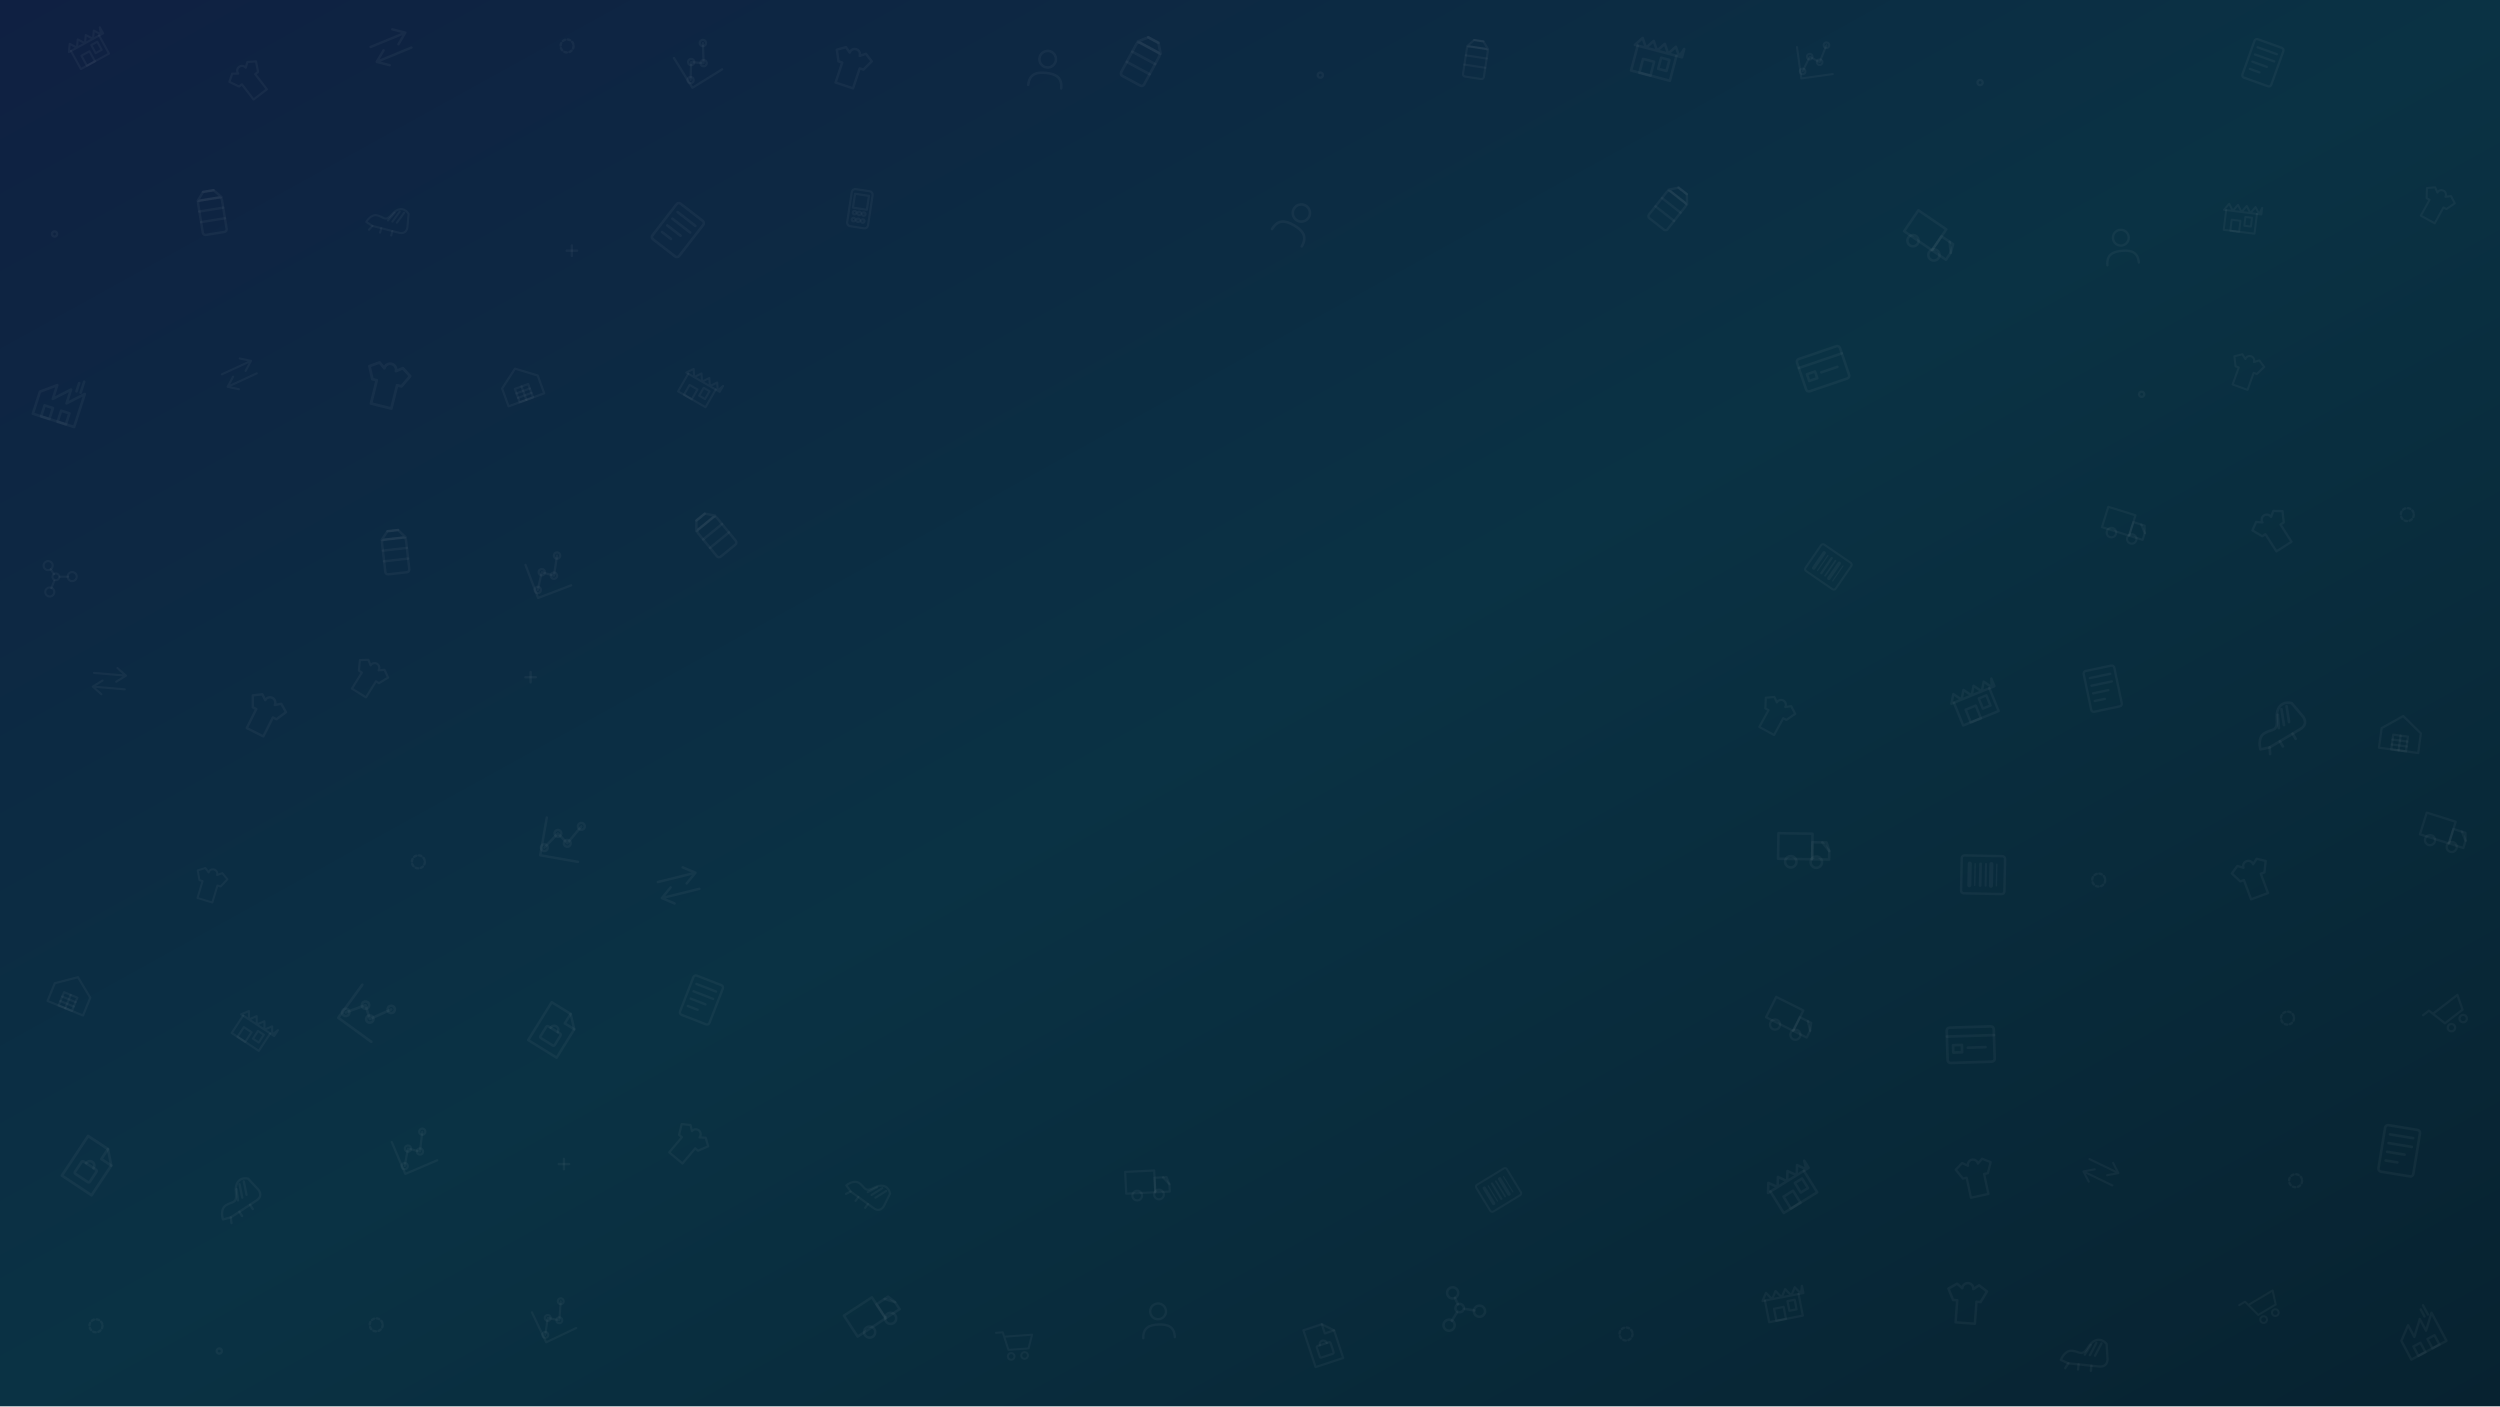
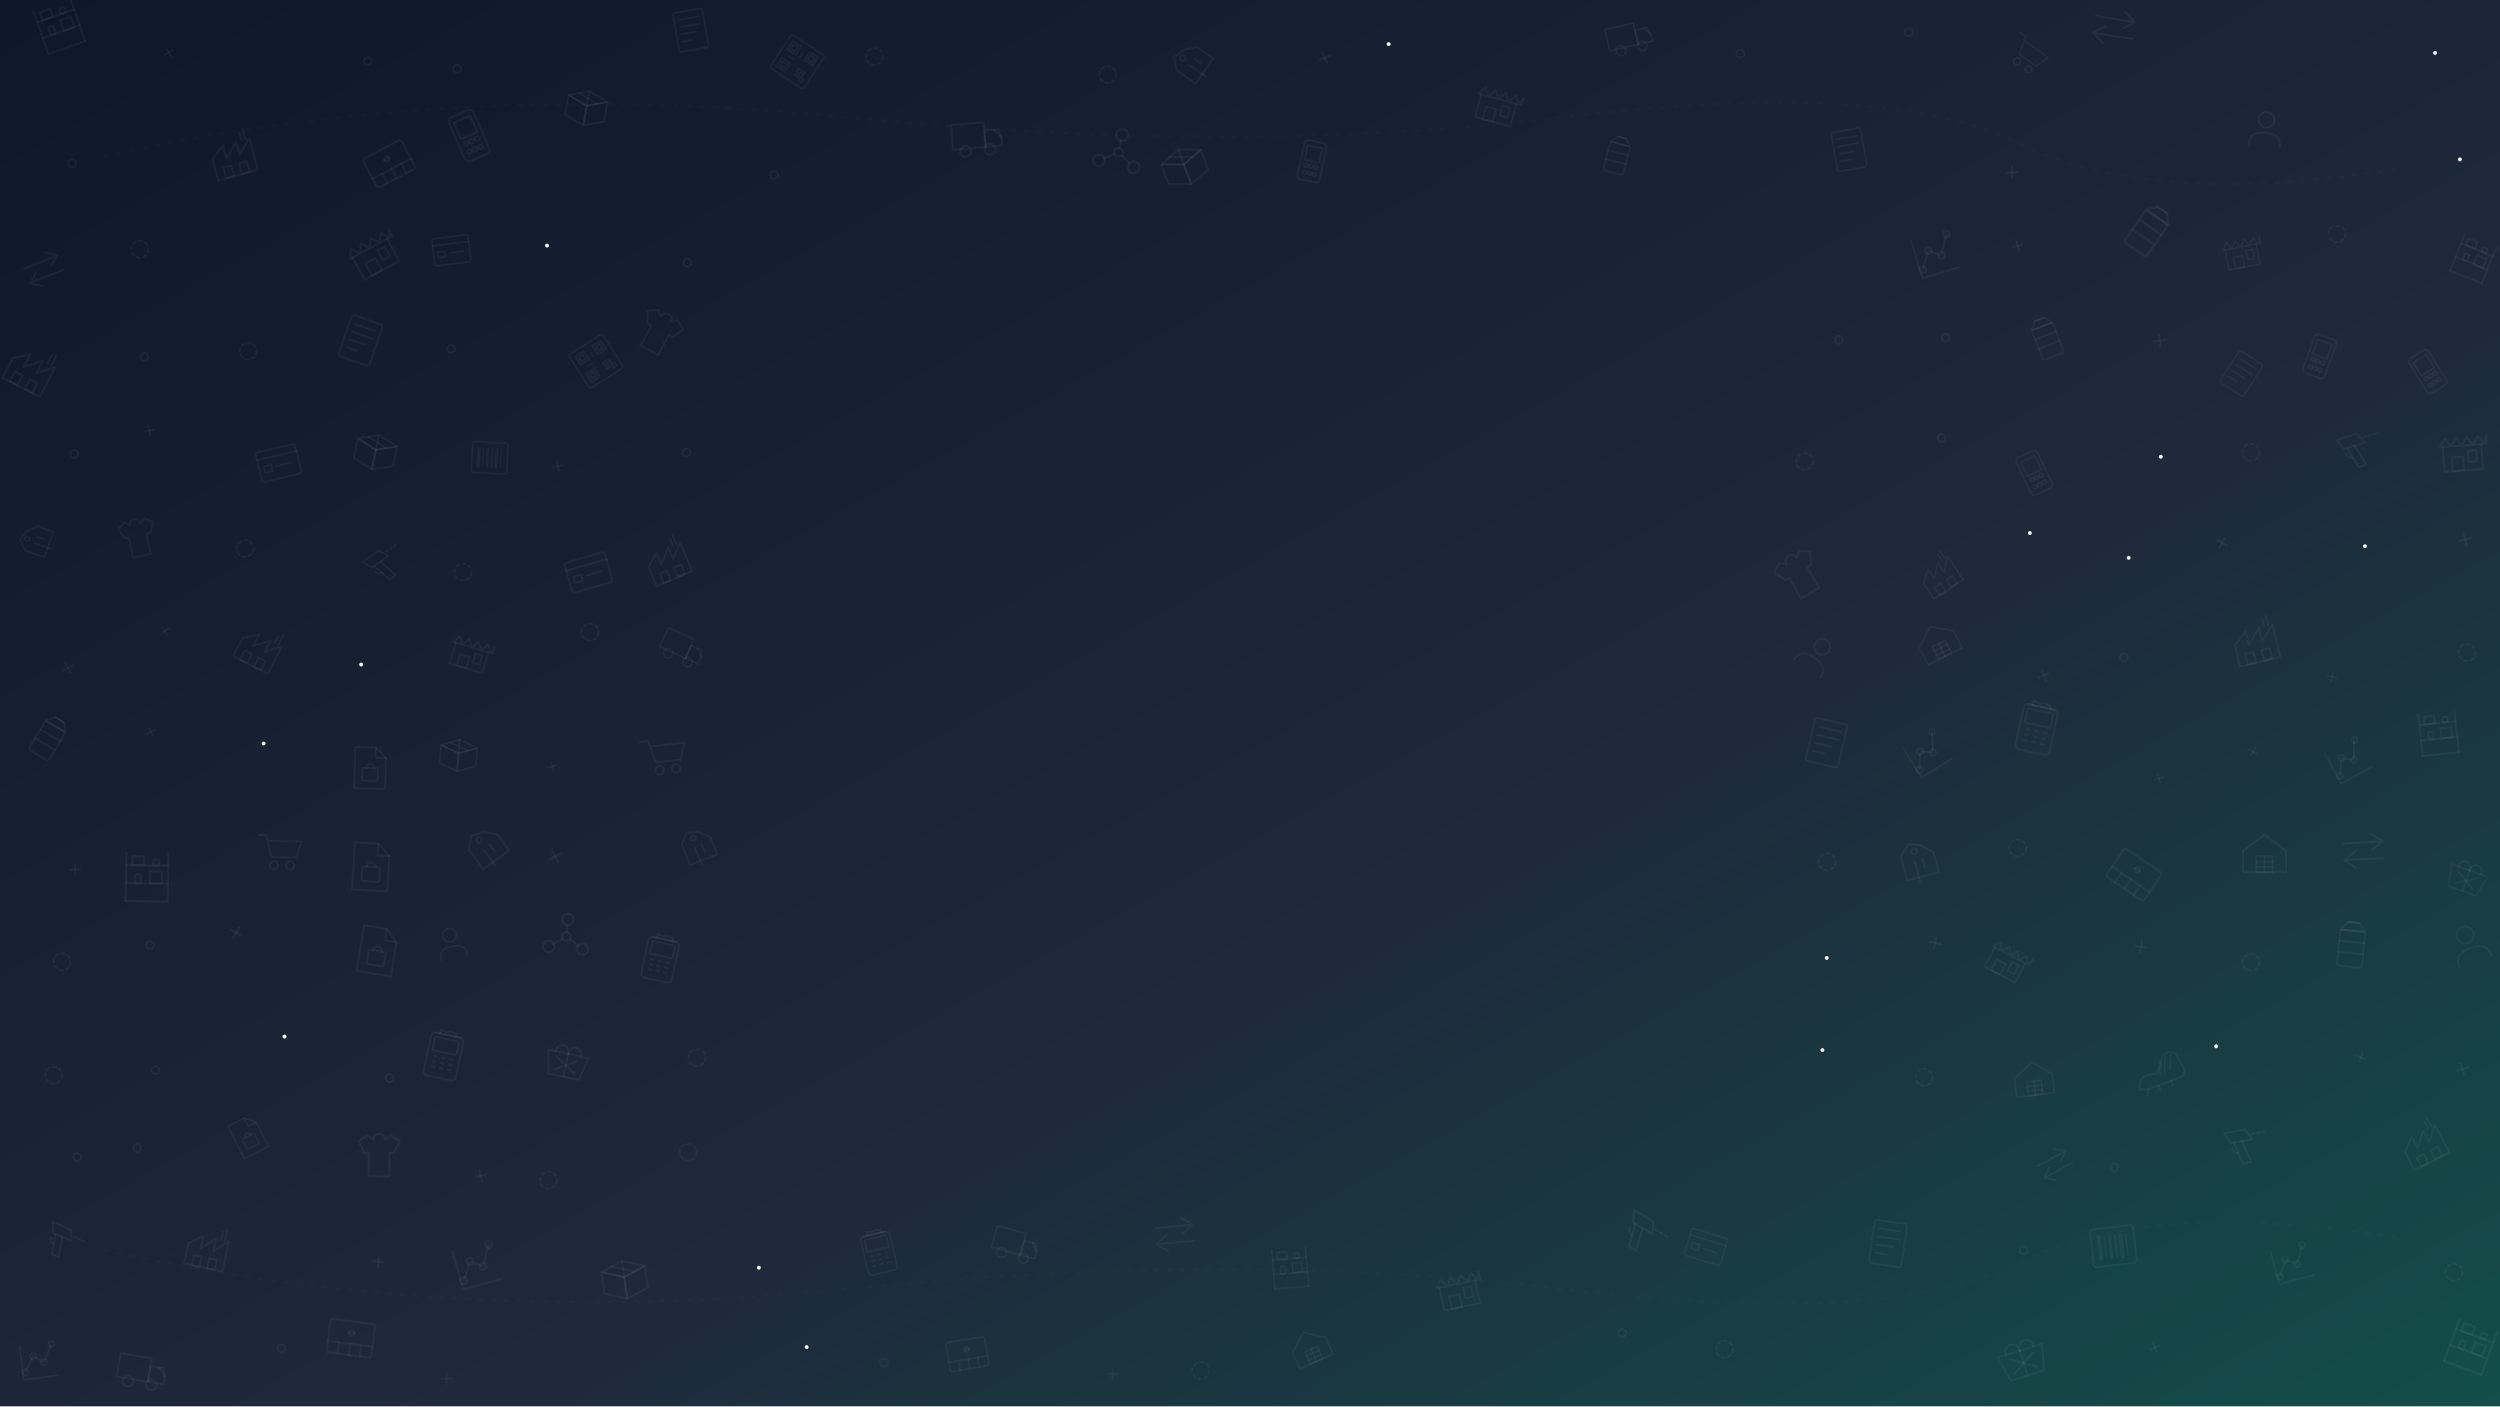
<svg xmlns="http://www.w3.org/2000/svg" viewBox="0 0 1920 1080" width="100%" height="100%" preserveAspectRatio="xMidYMid slice">
  <defs>
    <linearGradient id="bg-grad" x1="0%" y1="0%" x2="100%" y2="100%">
-       <stop offset="0%" stop-color="#0f2042" />
-       <stop offset="50%" stop-color="#0a3244" />
-       <stop offset="100%" stop-color="#072230" />
+       <stop offset="0%" stop-color="#0F172A" />
+       <stop offset="60%" stop-color="#1E293B" />
+       <stop offset="100%" stop-color="#134E4A" />
    </linearGradient>
+     <mask id="center-mask">
+       <rect width="1920" height="1080" fill="white" />
+       <rect x="610" y="190" width="700" height="700" rx="32" fill="black" />
+     </mask>
    <g id="icon-footwear">
      <path d="M 6,32 C 6,32 8,24 14,24 C 20,24 22,28 26,20 C 30,12 36,12 40,16 L 42,28 C 42,32 40,34 36,34 L 12,34 Z" />
      <path d="M 28,18 L 24,26 M 32,16 L 28,26 M 36,16 L 32,26" />
      <path d="M 12,34 L 10,38 M 20,34 L 20,38 M 30,34 L 30,38" />
    </g>
    <g id="icon-apparel">
      <path d="M 10,14 L 16,10 L 20,13 A 4,4 0 0 1 28,13 L 32,10 L 38,14 L 34,22 L 31,22 L 31,38 L 17,38 L 17,22 L 14,22 Z" />
    </g>
    <g id="icon-fmcg">
      <rect x="15" y="14" width="18" height="26" rx="2" />
      <path d="M 15,14 L 20,8 L 28,8 L 33,14 Z" />
      <line x1="20" y1="8" x2="28" y2="8" />
      <line x1="15" y1="22" x2="33" y2="22" />
      <line x1="15" y1="30" x2="33" y2="30" />
    </g>
    <g id="icon-warehouse">
      <path d="M 8,22 L 8,38 L 40,38 L 40,22 L 24,10 Z" />
      <rect x="18" y="26" width="12" height="12" />
      <line x1="18" y1="30" x2="30" y2="30" />
      <line x1="18" y1="34" x2="30" y2="34" />
      <line x1="24" y1="26" x2="24" y2="38" />
    </g>
    <g id="icon-manufacturer">
      <path d="M 8,38 L 8,22 L 18,14 L 18,24 L 28,14 L 28,24 L 38,14 L 38,38 Z" />
      <rect x="14" y="30" width="6" height="8" />
      <rect x="26" y="30" width="6" height="8" />
      <line x1="32" y1="14" x2="32" y2="8" />
      <line x1="35" y1="14" x2="35" y2="6" />
    </g>
    <g id="icon-distributor">
      <circle cx="24" cy="12" r="4" />
      <circle cx="12" cy="32" r="4" />
      <circle cx="36" cy="32" r="4" />
      <circle cx="24" cy="24" r="3" />
      <line x1="24" y1="16" x2="24" y2="21" />
      <line x1="15" y1="30" x2="21" y2="26" />
      <line x1="33" y1="30" x2="27" y2="26" />
    </g>
    <g id="icon-truck">
      <path d="M 6,14 L 30,14 L 30,32 L 6,32 Z" />
      <path d="M 30,20 L 40,20 L 42,26 L 42,32 L 30,32 Z" />
      <circle cx="15" cy="34" r="4" />
      <circle cx="33" cy="34" r="4" />
      <line x1="37" y1="20" x2="42" y2="26" />
    </g>
    <g id="icon-store">
      <path d="M 10,20 L 10,38 L 38,38 L 38,20" />
      <path d="M 8,20 L 12,14 L 16,20 L 20,14 L 24,20 L 28,14 L 32,20 L 36,14 L 40,20 L 42,14 L 42,20 Z" />
      <rect x="16" y="28" width="8" height="10" />
      <rect x="28" y="24" width="6" height="8" />
    </g>
    <g id="icon-billing">
      <rect x="12" y="8" width="24" height="32" rx="2" />
      <line x1="16" y1="14" x2="32" y2="14" />
      <line x1="16" y1="20" x2="32" y2="20" />
      <line x1="16" y1="26" x2="28" y2="26" />
      <line x1="16" y1="32" x2="24" y2="32" />
    </g>
    <g id="icon-barcode">
      <rect x="8" y="10" width="32" height="28" rx="2" />
      <line x1="14" y1="16" x2="14" y2="32" stroke-width="3" />
      <line x1="18" y1="16" x2="18" y2="32" stroke-width="1" />
      <line x1="22" y1="16" x2="22" y2="32" stroke-width="2" />
      <line x1="26" y1="16" x2="26" y2="32" stroke-width="1.5" />
      <line x1="30" y1="16" x2="30" y2="32" stroke-width="3" />
      <line x1="34" y1="16" x2="34" y2="32" stroke-width="1" />
    </g>
    <g id="icon-analytics">
      <path d="M 10,38 L 38,38 M 10,38 L 10,10" />
      <path d="M 12,32 L 20,20 L 28,26 L 36,12" />
      <circle cx="12" cy="32" r="2.5" />
      <circle cx="20" cy="20" r="2.5" />
      <circle cx="28" cy="26" r="2.5" />
      <circle cx="36" cy="12" r="2.5" />
    </g>
    <g id="icon-customer">
      <circle cx="24" cy="16" r="6" />
      <path d="M 12,36 C 12,28 17,26 24,26 C 31,26 36,28 36,36" />
    </g>
    <g id="icon-payments">
      <rect x="8" y="12" width="32" height="24" rx="2" />
      <line x1="8" y1="18" x2="40" y2="18" />
      <rect x="12" y="24" width="6" height="5" />
      <line x1="22" y1="26" x2="34" y2="26" />
    </g>
    <g id="icon-stock_transfer">
      <path d="M 10,18 L 38,18 M 38,18 L 30,12 M 38,18 L 30,24" />
      <path d="M 38,30 L 10,30 M 10,30 L 18,24 M 10,30 L 18,36" />
    </g>
    <g id="icon-purchase_orders">
      <path d="M 12,8 L 28,8 L 36,16 L 36,40 L 12,40 Z" />
      <path d="M 28,8 L 28,16 L 36,16" />
      <rect x="18" y="24" width="12" height="10" rx="1" />
      <path d="M 21,24 A 3,3 0 0 1 27,24" />
    </g>
    <g id="icon-shopping_cart">
      <path d="M 8,12 L 14,12 L 18,28 L 36,28 L 40,16 L 16,16" />
      <circle cx="20" cy="34" r="3" />
      <circle cx="32" cy="34" r="3" />
    </g>
    <g id="icon-mobile_pos">
      <rect x="15" y="8" width="18" height="32" rx="3" />
      <rect x="18" y="12" width="12" height="12" />
      <circle cx="20" cy="28" r="1.5" />
      <circle cx="24" cy="28" r="1.5" />
      <circle cx="28" cy="28" r="1.5" />
      <circle cx="20" cy="34" r="1.5" />
      <circle cx="24" cy="34" r="1.5" />
      <circle cx="28" cy="34" r="1.5" />
    </g>
+     <g id="icon-qr_code">
+       <rect x="8" y="8" width="32" height="32" rx="2" />
+       <rect x="12" y="12" width="8" height="8" />
+       <rect x="14" y="14" width="4" height="4" />
+       <rect x="28" y="12" width="8" height="8" />
+       <rect x="30" y="14" width="4" height="4" />
+       <rect x="12" y="28" width="8" height="8" />
+       <rect x="14" y="30" width="4" height="4" />
+       <rect x="28" y="28" width="3" height="3" />
+       <rect x="33" y="33" width="3" height="3" />
+       <rect x="28" y="33" width="3" height="1" />
+       <rect x="33" y="28" width="1" height="3" />
+       <line x1="24" y1="16" x2="24" y2="20" />
+       <line x1="16" y1="24" x2="20" y2="24" />
+     </g>
+     <g id="icon-pos_terminal">
+       <rect x="12" y="8" width="24" height="32" rx="3" />
+       <rect x="15" y="11" width="18" height="10" rx="1" />
+       <line x1="17" y1="25" x2="19" y2="25" />
+       <line x1="23" y1="25" x2="25" y2="25" />
+       <line x1="29" y1="25" x2="31" y2="25" />
+       <line x1="17" y1="29" x2="19" y2="29" />
+       <line x1="23" y1="29" x2="25" y2="29" />
+       <line x1="29" y1="29" x2="31" y2="29" />
+       <line x1="17" y1="33" x2="19" y2="33" />
+       <line x1="23" y1="33" x2="25" y2="33" />
+       <line x1="29" y1="33" x2="31" y2="33" />
+       <line x1="15" y1="8" x2="33" y2="8" />
+       <path d="M 18,8 L 18,5 L 22,6 L 26,5 L 30,6 L 30,8" />
+     </g>
+     <g id="icon-shopping_basket">
+       <path d="M 8,18 L 40,18 L 36,36 L 12,36 Z" />
+       <path d="M 14,18 C 14,10 24,10 24,18" />
+       <path d="M 34,18 C 34,10 24,10 24,18" />
+       <line x1="16" y1="22" x2="32" y2="32" />
+       <line x1="32" y1="22" x2="16" y2="32" />
+       <line x1="24" y1="18" x2="24" y2="36" />
+     </g>
+     <g id="icon-cash_drawer">
+       <rect x="8" y="12" width="32" height="24" rx="2" />
+       <line x1="8" y1="28" x2="40" y2="28" />
+       <circle cx="24" cy="20" r="2" />
+       <line x1="22" y1="20" x2="26" y2="20" />
+       <line x1="16" y1="28" x2="16" y2="36" />
+       <line x1="24" y1="28" x2="24" y2="36" />
+       <line x1="32" y1="28" x2="32" y2="36" />
+     </g>
+     <g id="icon-shelf_rack">
+       <line x1="10" y1="8" x2="10" y2="40" />
+       <line x1="38" y1="8" x2="38" y2="40" />
+       <line x1="10" y1="16" x2="38" y2="16" />
+       <line x1="10" y1="28" x2="38" y2="28" />
+       <line x1="10" y1="40" x2="38" y2="40" />
+       <rect x="14" y="10" width="8" height="6" />
+       <rect x="26" y="20" width="8" height="8" />
+       <rect x="16" y="22" width="4" height="6" rx="1" />
+       <rect x="28" y="12" width="4" height="4" rx="1" />
+     </g>
+     <g id="icon-price_tag">
+       <path d="M 28,10 L 38,20 L 22,36 L 10,24 L 10,14 L 18,10 Z" />
+       <circle cx="16" cy="16" r="2" />
+       <line x1="20" y1="22" x2="30" y2="32" />
+       <line x1="24" y1="18" x2="28" y2="22" />
+     </g>
+     <g id="icon-inventory_box">
+       <path d="M 24,20 L 8,14 L 8,30 L 24,36 Z" />
+       <path d="M 24,20 L 40,14 L 40,30 L 24,36 Z" />
+       <path d="M 24,20 L 8,14 L 24,8 L 40,14 Z" />
+       <path d="M 24,8 L 24,20" />
+       <path d="M 16,11 L 32,17" />
+     </g>
+     <g id="icon-scanner_gun">
+       <path d="M 12,12 L 28,12 L 32,20 L 16,20 Z" />
+       <path d="M 18,20 L 22,36 L 28,36 L 24,20" />
+       <path d="M 16,24 C 16,26 18,28 20,28" />
+       <line x1="32" y1="16" x2="42" y2="16" stroke-dasharray="2 2" />
+     </g>
  </defs>
  <rect width="1920" height="1080" fill="url(#bg-grad)" />
-   <g stroke="white" stroke-width="1.8" stroke-opacity="0.04" fill="none" stroke-linejoin="round" stroke-linecap="round">
-     <use href="#icon-store" transform="translate(67.0, 36.3) rotate(-28.8) scale(0.88) translate(-24, -24)" />
-     <use href="#icon-apparel" transform="translate(192.0, 62.3) rotate(-37.6) scale(0.92) translate(-24, -24)" />
-     <use href="#icon-stock_transfer" transform="translate(300.3, 36.3) rotate(-22.4) scale(1.03) translate(-24, -24)" />
-     <circle cx="435.5" cy="35.3" r="5" stroke-dasharray="2 2" />
-     <use href="#icon-analytics" transform="translate(536.1, 48.9) rotate(-31.8) scale(0.96) translate(-24, -24)" />
-     <use href="#icon-apparel" transform="translate(652.9, 52.2) rotate(18.4) scale(1.01) translate(-24, -24)" />
-     <use href="#icon-customer" transform="translate(803.7, 53.9) rotate(6.2) scale(1.06) translate(-24, -24)" />
-     <use href="#icon-fmcg" transform="translate(877.3, 46.4) rotate(28.4) scale(1.11) translate(-24, -24)" />
-     <circle cx="1014.0" cy="57.7" r="2" />
-     <use href="#icon-fmcg" transform="translate(1133.5, 45.5) rotate(8.7) scale(0.90) translate(-24, -24)" />
-     <use href="#icon-store" transform="translate(1271.5, 43.2) rotate(14.8) scale(1.10) translate(-24, -24)" />
-     <use href="#icon-analytics" transform="translate(1393.8, 46.5) rotate(-7.9) scale(0.87) translate(-24, -24)" />
-     <circle cx="1520.7" cy="63.4" r="2" />
-     <use href="#icon-billing" transform="translate(1737.9, 48.2) rotate(19.8) scale(0.98) translate(-24, -24)" />
-     <circle cx="41.9" cy="179.7" r="2" />
-     <use href="#icon-fmcg" transform="translate(162.6, 163.0) rotate(-9.2) scale(1.03) translate(-24, -24)" />
-     <use href="#icon-footwear" transform="translate(298.4, 167.6) rotate(14.4) scale(0.88) translate(-24, -24)" />
-     <line x1="435.2" y1="192.5" x2="443.2" y2="192.5" />
-     <line x1="439.2" y1="188.5" x2="439.2" y2="196.5" />
-     <use href="#icon-billing" transform="translate(520.6, 176.7) rotate(37.8) scale(1.08) translate(-24, -24)" />
-     <use href="#icon-mobile_pos" transform="translate(660.4, 160.3) rotate(8.7) scale(0.90) translate(-24, -24)" />
-     <use href="#icon-customer" transform="translate(995.0, 171.2) rotate(30.3) scale(1.10) translate(-24, -24)" />
-     <use href="#icon-fmcg" transform="translate(1282.3, 159.3) rotate(38.2) scale(1.01) translate(-24, -24)" />
-     <use href="#icon-truck" transform="translate(1483.3, 181.4) rotate(34.3) scale(1.08) translate(-24, -24)" />
-     <use href="#icon-customer" transform="translate(1629.5, 190.6) rotate(-5.0) scale(1.01) translate(-24, -24)" />
-     <use href="#icon-store" transform="translate(1721.1, 166.2) rotate(7.1) scale(0.85) translate(-24, -24)" />
-     <use href="#icon-apparel" transform="translate(1870.4, 157.9) rotate(28.8) scale(0.87) translate(-24, -24)" />
-     <use href="#icon-manufacturer" transform="translate(46.9, 308.4) rotate(17.9) scale(1.11) translate(-24, -24)" />
-     <use href="#icon-stock_transfer" transform="translate(183.8, 287.1) rotate(-24.8) scale(0.88) translate(-24, -24)" />
-     <use href="#icon-apparel" transform="translate(296.6, 296.2) rotate(13.9) scale(1.15) translate(-24, -24)" />
-     <use href="#icon-warehouse" transform="translate(399.9, 295.1) rotate(-20.1) scale(0.91) translate(-24, -24)" />
-     <use href="#icon-store" transform="translate(537.4, 296.1) rotate(30.0) scale(0.87) translate(-24, -24)" />
-     <use href="#icon-payments" transform="translate(1400.1, 283.2) rotate(-18.8) scale(1.09) translate(-24, -24)" />
-     <circle cx="1644.8" cy="302.8" r="2" />
-     <use href="#icon-apparel" transform="translate(1724.5, 285.9) rotate(19.8) scale(0.87) translate(-24, -24)" />
-     <use href="#icon-distributor" transform="translate(42.9, 443.0) rotate(-34.5) scale(0.87) translate(-24, -24)" />
-     <use href="#icon-fmcg" transform="translate(303.5, 423.9) rotate(-6.5) scale(1.03) translate(-24, -24)" />
-     <use href="#icon-analytics" transform="translate(421.1, 441.7) rotate(-20.9) scale(0.97) translate(-24, -24)" />
-     <use href="#icon-fmcg" transform="translate(548.6, 410.0) rotate(-39.3) scale(1.04) translate(-24, -24)" />
-     <use href="#icon-barcode" transform="translate(1404.2, 435.4) rotate(34.5) scale(0.88) translate(-24, -24)" />
-     <use href="#icon-truck" transform="translate(1632.1, 402.8) rotate(17.4) scale(0.91) translate(-24, -24)" />
-     <use href="#icon-apparel" transform="translate(1746.7, 408.2) rotate(-32.6) scale(0.98) translate(-24, -24)" />
-     <circle cx="1848.8" cy="395.2" r="5" stroke-dasharray="2 2" />
-     <use href="#icon-stock_transfer" transform="translate(84.0, 523.1) rotate(4.9) scale(0.88) translate(-24, -24)" />
-     <use href="#icon-apparel" transform="translate(202.3, 549.6) rotate(26.8) scale(1.02) translate(-24, -24)" />
-     <use href="#icon-apparel" transform="translate(282.4, 521.4) rotate(31.9) scale(0.91) translate(-24, -24)" />
-     <line x1="403.5" y1="520.1" x2="411.5" y2="520.1" />
-     <line x1="407.5" y1="516.1" x2="407.5" y2="524.1" />
-     <use href="#icon-apparel" transform="translate(1363.0, 550.1) rotate(28.7) scale(0.92) translate(-24, -24)" />
-     <use href="#icon-store" transform="translate(1515.8, 538.0) rotate(-22.2) scale(1.05) translate(-24, -24)" />
-     <use href="#icon-billing" transform="translate(1614.9, 528.9) rotate(-11.9) scale(1.00) translate(-24, -24)" />
-     <use href="#icon-footwear" transform="translate(1749.0, 557.2) rotate(-30.8) scale(1.14) translate(-24, -24)" />
-     <use href="#icon-warehouse" transform="translate(1843.9, 563.1) rotate(7.7) scale(0.95) translate(-24, -24)" />
-     <use href="#icon-apparel" transform="translate(160.8, 680.0) rotate(16.7) scale(0.85) translate(-24, -24)" />
-     <circle cx="321.3" cy="661.9" r="5" stroke-dasharray="2 2" />
-     <use href="#icon-analytics" transform="translate(431.9, 644.9) rotate(9.9) scale(1.05) translate(-24, -24)" />
-     <use href="#icon-stock_transfer" transform="translate(521.2, 680.0) rotate(-13.9) scale(1.06) translate(-24, -24)" />
-     <use href="#icon-truck" transform="translate(1385.3, 651.1) rotate(0.9) scale(1.09) translate(-24, -24)" />
-     <use href="#icon-barcode" transform="translate(1523.0, 671.8) rotate(1.2) scale(1.04) translate(-24, -24)" />
-     <circle cx="1611.8" cy="675.9" r="5" stroke-dasharray="2 2" />
-     <use href="#icon-apparel" transform="translate(1730.5, 675.3) rotate(-20.4) scale(0.99) translate(-24, -24)" />
-     <use href="#icon-truck" transform="translate(1877.5, 638.6) rotate(17.5) scale(0.97) translate(-24, -24)" />
-     <use href="#icon-warehouse" transform="translate(55.0, 762.4) rotate(22.3) scale(0.92) translate(-24, -24)" />
-     <use href="#icon-store" transform="translate(195.2, 789.8) rotate(33.4) scale(0.89) translate(-24, -24)" />
-     <use href="#icon-analytics" transform="translate(281.7, 778.2) rotate(36.0) scale(1.12) translate(-24, -24)" />
-     <use href="#icon-purchase_orders" transform="translate(425.6, 791.0) rotate(31.8) scale(1.07) translate(-24, -24)" />
-     <use href="#icon-billing" transform="translate(538.7, 768.0) rotate(21.3) scale(1.01) translate(-24, -24)" />
-     <use href="#icon-truck" transform="translate(1375.4, 782.1) rotate(26.6) scale(0.97) translate(-24, -24)" />
-     <use href="#icon-payments" transform="translate(1513.5, 802.3) rotate(-1.8) scale(1.13) translate(-24, -24)" />
-     <circle cx="1756.8" cy="781.9" r="5" stroke-dasharray="2 2" />
-     <use href="#icon-shopping_cart" transform="translate(1879.9, 779.4) rotate(-37.7) scale(0.95) translate(-24, -24)" />
-     <use href="#icon-purchase_orders" transform="translate(69.0, 895.2) rotate(33.6) scale(1.14) translate(-24, -24)" />
-     <use href="#icon-footwear" transform="translate(181.7, 920.3) rotate(-33.3) scale(0.98) translate(-24, -24)" />
-     <use href="#icon-analytics" transform="translate(318.3, 884.1) rotate(-23.1) scale(0.95) translate(-24, -24)" />
-     <line x1="429.1" y1="894.0" x2="437.1" y2="894.0" />
-     <line x1="433.1" y1="890.0" x2="433.1" y2="898.0" />
-     <use href="#icon-apparel" transform="translate(527.6, 879.1) rotate(40.0) scale(0.95) translate(-24, -24)" />
-     <use href="#icon-footwear" transform="translate(667.5, 914.1) rotate(36.0) scale(0.91) translate(-24, -24)" />
-     <use href="#icon-truck" transform="translate(881.3, 908.5) rotate(-2.8) scale(0.93) translate(-24, -24)" />
-     <use href="#icon-barcode" transform="translate(1150.9, 913.9) rotate(-31.4) scale(0.86) translate(-24, -24)" />
-     <use href="#icon-store" transform="translate(1374.8, 910.8) rotate(-31.8) scale(1.08) translate(-24, -24)" />
-     <use href="#icon-apparel" transform="translate(1517.5, 905.0) rotate(-12.2) scale(0.98) translate(-24, -24)" />
-     <use href="#icon-stock_transfer" transform="translate(1613.5, 900.3) rotate(25.8) scale(0.88) translate(-24, -24)" />
-     <circle cx="1763.0" cy="906.8" r="5" stroke-dasharray="2 2" />
-     <use href="#icon-billing" transform="translate(1842.6, 883.8) rotate(9.3) scale(1.13) translate(-24, -24)" />
-     <circle cx="73.7" cy="1018.2" r="5" stroke-dasharray="2 2" />
-     <circle cx="168.4" cy="1037.6" r="2" />
-     <circle cx="288.9" cy="1017.5" r="5" stroke-dasharray="2 2" />
-     <use href="#icon-analytics" transform="translate(425.5, 1013.9) rotate(-25.5) scale(0.91) translate(-24, -24)" />
-     <use href="#icon-truck" transform="translate(670.1, 1008.8) rotate(-33.2) scale(1.07) translate(-24, -24)" />
-     <use href="#icon-shopping_cart" transform="translate(779.4, 1032.9) rotate(-4.1) scale(0.86) translate(-24, -24)" />
-     <use href="#icon-customer" transform="translate(889.7, 1015.2) rotate(-2.1) scale(1.01) translate(-24, -24)" />
-     <use href="#icon-purchase_orders" transform="translate(1016.3, 1032.3) rotate(-18.3) scale(0.93) translate(-24, -24)" />
-     <use href="#icon-distributor" transform="translate(1121.0, 1004.6) rotate(-24.7) scale(1.07) translate(-24, -24)" />
-     <circle cx="1248.8" cy="1024.5" r="5" stroke-dasharray="2 2" />
-     <use href="#icon-store" transform="translate(1369.1, 1000.0) rotate(-11.1) scale(0.94) translate(-24, -24)" />
-     <use href="#icon-apparel" transform="translate(1510.4, 1001.3) rotate(4.3) scale(1.06) translate(-24, -24)" />
-     <use href="#icon-footwear" transform="translate(1601.3, 1038.4) rotate(5.9) scale(0.99) translate(-24, -24)" />
-     <use href="#icon-shopping_cart" transform="translate(1737.0, 1004.2) rotate(-30.9) scale(0.87) translate(-24, -24)" />
-     <use href="#icon-manufacturer" transform="translate(1859.6, 1023.9) rotate(-28.1) scale(1.02) translate(-24, -24)" />
+   <path d="M 80,120 Q 350,60 650,90 T 1200,90 T 1550,110 T 1840,130" fill="none" stroke="white" stroke-width="1.8" stroke-dasharray="4 6" stroke-opacity="0.015" />
+   <path d="M 80,960 Q 350,1020 650,990 T 1200,990 T 1550,970 T 1840,950" fill="none" stroke="white" stroke-width="1.8" stroke-dasharray="4 6" stroke-opacity="0.015" />
+   <g stroke="white" stroke-width="1.5" stroke-opacity="0.04" fill="none" stroke-linejoin="round" stroke-linecap="round" mask="url(#center-mask)">
+     <use href="#icon-shelf_rack" transform="translate(45.6, 20.3) rotate(-19.4) scale(1.07) translate(-24, -24)" />
+     <g transform="translate(129.6, 40.3) rotate(-32.8) scale(0.88)">
+       <line x1="-4" y1="0" x2="4" y2="0" />
+       <line x1="0" y1="-4" x2="0" y2="4" />
+     </g>
+     <circle cx="282.4" cy="46.9" r="3" />
+     <circle cx="351.1" cy="52.8" r="3" />
+     <use href="#icon-billing" transform="translate(530.5, 23.2) rotate(-9.9) scale(0.95) translate(-24, -24)" />
+     <use href="#icon-qr_code" transform="translate(612.3, 47.4) rotate(33.1) scale(0.96) translate(-24, -24)" />
+     <circle cx="671.7" cy="43.5" r="6.5" stroke-dasharray="2.5 2.5" />
+     <circle cx="850.9" cy="57.3" r="6.5" stroke-dasharray="2.5 2.5" />
+     <use href="#icon-price_tag" transform="translate(918.1, 51.5) rotate(-10.1) scale(1.05) translate(-24, -24)" />
+     <g transform="translate(1017.5, 44.3) rotate(-23.0) scale(1.07)">
+       <line x1="-4" y1="0" x2="4" y2="0" />
+       <line x1="0" y1="-4" x2="0" y2="4" />
+     </g>
+     <circle cx="1066.5" cy="33.9" r="1.5" fill="white" stroke="none" />
+     <use href="#icon-truck" transform="translate(1251.0, 28.1) rotate(-12.9) scale(0.93) translate(-24, -24)" />
+     <circle cx="1336.5" cy="41.2" r="3" />
+     <circle cx="1465.7" cy="24.7" r="3" />
+     <use href="#icon-shopping_cart" transform="translate(1557.1, 41.8) rotate(34.8) scale(0.89) translate(-24, -24)" />
+     <use href="#icon-stock_transfer" transform="translate(1623.6, 21.1) rotate(8.9) scale(1.09) translate(-24, -24)" />
+     <circle cx="1870.1" cy="40.6" r="1.5" fill="white" stroke="none" />
+     <circle cx="55.4" cy="125.4" r="3" />
+     <use href="#icon-cash_drawer" transform="translate(298.9, 125.8) rotate(-27.6) scale(1.04) translate(-24, -24)" />
+     <use href="#icon-mobile_pos" transform="translate(360.3, 104.1) rotate(-23.7) scale(1.14) translate(-24, -24)" />
+     <circle cx="594.5" cy="134.4" r="3" />
+     <use href="#icon-distributor" transform="translate(859.1, 117.0) rotate(11.2) scale(1.13) translate(-24, -24)" />
+     <use href="#icon-inventory_box" transform="translate(910.6, 130.1) rotate(-20.2) scale(1.01) translate(-24, -24)" />
+     <use href="#icon-mobile_pos" transform="translate(1007.6, 123.9) rotate(12.0) scale(0.96) translate(-24, -24)" />
+     <use href="#icon-fmcg" transform="translate(1242.2, 119.1) rotate(14.5) scale(0.87) translate(-24, -24)" />
+     <g transform="translate(1545.3, 132.5) rotate(-1.9) scale(1.09)">
+       <line x1="-4" y1="0" x2="4" y2="0" />
+       <line x1="0" y1="-4" x2="0" y2="4" />
+     </g>
+     <circle cx="1889.2" cy="122.4" r="1.5" fill="white" stroke="none" />
+     <use href="#icon-stock_transfer" transform="translate(33.6, 206.8) rotate(-21.7) scale(0.98) translate(-24, -24)" />
+     <circle cx="107.3" cy="191.4" r="6.5" stroke-dasharray="2.5 2.5" />
+     <use href="#icon-store" transform="translate(286.1, 194.4) rotate(-28.5) scale(1.08) translate(-24, -24)" />
+     <use href="#icon-payments" transform="translate(346.7, 192.3) rotate(-6.9) scale(0.87) translate(-24, -24)" />
+     <circle cx="420.1" cy="188.6" r="1.5" fill="white" stroke="none" />
+     <circle cx="527.9" cy="201.7" r="3" />
+     <use href="#icon-analytics" transform="translate(1486.3, 195.4) rotate(-16.7) scale(1.05) translate(-24, -24)" />
+     <g transform="translate(1549.5, 188.8) rotate(-14.0) scale(0.94)">
+       <line x1="-4" y1="0" x2="4" y2="0" />
+       <line x1="0" y1="-4" x2="0" y2="4" />
+     </g>
+     <use href="#icon-fmcg" transform="translate(1650.1, 176.4) rotate(34.9) scale(1.15) translate(-24, -24)" />
+     <use href="#icon-store" transform="translate(1721.5, 193.1) rotate(-10.6) scale(0.87) translate(-24, -24)" />
+     <circle cx="1794.8" cy="179.7" r="6.5" stroke-dasharray="2.5 2.5" />
+     <use href="#icon-shelf_rack" transform="translate(1899.5, 198.8) rotate(22.2) scale(0.94) translate(-24, -24)" />
+     <use href="#icon-manufacturer" transform="translate(24.1, 284.6) rotate(27.3) scale(1.07) translate(-24, -24)" />
+     <circle cx="110.9" cy="274.0" r="3" />
+     <circle cx="190.6" cy="269.6" r="6.5" stroke-dasharray="2.5 2.5" />
+     <use href="#icon-billing" transform="translate(276.9, 261.4) rotate(19.0) scale(1.04) translate(-24, -24)" />
+     <circle cx="346.5" cy="267.8" r="3" />
+     <use href="#icon-qr_code" transform="translate(457.8, 277.4) rotate(-32.5) scale(0.96) translate(-24, -24)" />
+     <use href="#icon-apparel" transform="translate(505.9, 255.6) rotate(27.9) scale(1.09) translate(-24, -24)" />
+     <circle cx="1412.4" cy="261.0" r="3" />
+     <circle cx="1494.3" cy="259.3" r="3" />
+     <use href="#icon-fmcg" transform="translate(1571.8, 259.5) rotate(-21.5) scale(0.95) translate(-24, -24)" />
+     <g transform="translate(1658.7, 261.5) rotate(-7.0) scale(1.14)">
+       <line x1="-4" y1="0" x2="4" y2="0" />
+       <line x1="0" y1="-4" x2="0" y2="4" />
+     </g>
+     <use href="#icon-billing" transform="translate(1721.4, 286.9) rotate(32.9) scale(0.90) translate(-24, -24)" />
+     <use href="#icon-mobile_pos" transform="translate(1781.5, 273.7) rotate(20.0) scale(0.98) translate(-24, -24)" />
+     <use href="#icon-mobile_pos" transform="translate(1864.6, 285.4) rotate(-31.9) scale(0.98) translate(-24, -24)" />
+     <circle cx="57.0" cy="348.6" r="3" />
+     <g transform="translate(114.6, 330.6) rotate(-11.9) scale(0.94)">
+       <line x1="-4" y1="0" x2="4" y2="0" />
+       <line x1="0" y1="-4" x2="0" y2="4" />
+     </g>
+     <use href="#icon-payments" transform="translate(213.9, 355.6) rotate(-13.4) scale(0.97) translate(-24, -24)" />
+     <use href="#icon-inventory_box" transform="translate(287.9, 349.2) rotate(11.5) scale(0.96) translate(-24, -24)" />
+     <use href="#icon-barcode" transform="translate(376.1, 351.6) rotate(3.4) scale(0.85) translate(-24, -24)" />
+     <g transform="translate(428.4, 358.2) rotate(-12.4) scale(0.98)">
+       <line x1="-4" y1="0" x2="4" y2="0" />
+       <line x1="0" y1="-4" x2="0" y2="4" />
+     </g>
+     <circle cx="527.0" cy="347.6" r="3" />
+     <circle cx="1385.9" cy="354.4" r="6.5" stroke-dasharray="2.5 2.5" />
+     <circle cx="1491.1" cy="336.3" r="3" />
+     <use href="#icon-mobile_pos" transform="translate(1562.3, 363.2) rotate(-25.7) scale(0.99) translate(-24, -24)" />
+     <circle cx="1659.5" cy="350.8" r="1.5" fill="white" stroke="none" />
+     <circle cx="1728.8" cy="347.3" r="6.5" stroke-dasharray="2.5 2.5" />
+     <use href="#icon-scanner_gun" transform="translate(1809.7, 346.2) rotate(-17.7) scale(1.04) translate(-24, -24)" />
+     <use href="#icon-store" transform="translate(1891.1, 346.5) rotate(-4.2) scale(1.06) translate(-24, -24)" />
+     <use href="#icon-price_tag" transform="translate(30.9, 417.3) rotate(-25.3) scale(0.92) translate(-24, -24)" />
+     <use href="#icon-apparel" transform="translate(106.1, 413.3) rotate(-11.8) scale(0.99) translate(-24, -24)" />
+     <circle cx="188.3" cy="421.2" r="6.5" stroke-dasharray="2.5 2.5" />
+     <use href="#icon-scanner_gun" transform="translate(294.3, 434.5) rotate(-34.6) scale(0.96) translate(-24, -24)" />
+     <circle cx="355.6" cy="439.4" r="6.5" stroke-dasharray="2.5 2.5" />
+     <use href="#icon-payments" transform="translate(452.0, 439.6) rotate(-15.9) scale(1.00) translate(-24, -24)" />
+     <use href="#icon-manufacturer" transform="translate(513.4, 431.2) rotate(-23.4) scale(0.99) translate(-24, -24)" />
+     <use href="#icon-apparel" transform="translate(1382.1, 441.7) rotate(-30.2) scale(1.14) translate(-24, -24)" />
+     <use href="#icon-manufacturer" transform="translate(1490.2, 441.6) rotate(-33.6) scale(0.90) translate(-24, -24)" />
+     <circle cx="1558.9" cy="409.4" r="1.5" fill="white" stroke="none" />
+     <circle cx="1634.8" cy="428.4" r="1.5" fill="white" stroke="none" />
+     <g transform="translate(1706.6, 417.0) rotate(30.0) scale(1.02)">
+       <line x1="-4" y1="0" x2="4" y2="0" />
+       <line x1="0" y1="-4" x2="0" y2="4" />
+     </g>
+     <circle cx="1816.3" cy="419.5" r="1.5" fill="white" stroke="none" />
+     <g transform="translate(1893.2, 414.4) rotate(-13.9) scale(1.06)">
+       <line x1="-4" y1="0" x2="4" y2="0" />
+       <line x1="0" y1="-4" x2="0" y2="4" />
+     </g>
+     <g transform="translate(52.2, 512.9) rotate(-32.1) scale(1.01)">
+       <line x1="-4" y1="0" x2="4" y2="0" />
+       <line x1="0" y1="-4" x2="0" y2="4" />
+     </g>
+     <g transform="translate(126.5, 484.8) rotate(-34.1) scale(0.98)">
+       <line x1="-4" y1="0" x2="4" y2="0" />
+       <line x1="0" y1="-4" x2="0" y2="4" />
+     </g>
+     <use href="#icon-manufacturer" transform="translate(199.6, 498.9) rotate(27.4) scale(0.99) translate(-24, -24)" />
+     <circle cx="277.4" cy="510.4" r="1.5" fill="white" stroke="none" />
+     <use href="#icon-store" transform="translate(361.5, 500.8) rotate(16.2) scale(0.93) translate(-24, -24)" />
+     <circle cx="453.2" cy="485.5" r="6.5" stroke-dasharray="2.5 2.5" />
+     <use href="#icon-truck" transform="translate(524.4, 496.8) rotate(24.6) scale(0.90) translate(-24, -24)" />
+     <use href="#icon-customer" transform="translate(1394.8, 503.5) rotate(34.8) scale(1.02) translate(-24, -24)" />
+     <use href="#icon-warehouse" transform="translate(1488.1, 492.6) rotate(-26.6) scale(0.91) translate(-24, -24)" />
+     <g transform="translate(1569.7, 518.8) rotate(-21.6) scale(1.07)">
+       <line x1="-4" y1="0" x2="4" y2="0" />
+       <line x1="0" y1="-4" x2="0" y2="4" />
+     </g>
+     <circle cx="1631.1" cy="504.9" r="3" />
+     <use href="#icon-manufacturer" transform="translate(1733.3, 493.6) rotate(-13.8) scale(1.06) translate(-24, -24)" />
+     <g transform="translate(1791.0, 519.7) rotate(13.8) scale(0.89)">
+       <line x1="-4" y1="0" x2="4" y2="0" />
+       <line x1="0" y1="-4" x2="0" y2="4" />
+     </g>
+     <circle cx="1894.7" cy="501.1" r="6.5" stroke-dasharray="2.5 2.5" />
+     <use href="#icon-fmcg" transform="translate(37.6, 566.4) rotate(30.9) scale(0.99) translate(-24, -24)" />
+     <g transform="translate(116.0, 562.1) rotate(-31.2) scale(0.89)">
+       <line x1="-4" y1="0" x2="4" y2="0" />
+       <line x1="0" y1="-4" x2="0" y2="4" />
+     </g>
+     <circle cx="202.5" cy="571.0" r="1.5" fill="white" stroke="none" />
+     <use href="#icon-purchase_orders" transform="translate(284.3, 589.8) rotate(1.6) scale(0.99) translate(-24, -24)" />
+     <use href="#icon-inventory_box" transform="translate(351.9, 582.0) rotate(4.8) scale(0.87) translate(-24, -24)" />
+     <g transform="translate(424.0, 588.7) rotate(-16.5) scale(0.87)">
+       <line x1="-4" y1="0" x2="4" y2="0" />
+       <line x1="0" y1="-4" x2="0" y2="4" />
+     </g>
+     <use href="#icon-shopping_cart" transform="translate(509.6, 580.6) rotate(-6.4) scale(1.06) translate(-24, -24)" />
+     <use href="#icon-billing" transform="translate(1402.8, 570.4) rotate(13.2) scale(1.06) translate(-24, -24)" />
+     <use href="#icon-analytics" transform="translate(1480.0, 578.3) rotate(-32.2) scale(0.98) translate(-24, -24)" />
+     <use href="#icon-pos_terminal" transform="translate(1564.1, 560.3) rotate(12.2) scale(1.11) translate(-24, -24)" />
+     <g transform="translate(1658.0, 597.8) rotate(-16.1) scale(0.86)">
+       <line x1="-4" y1="0" x2="4" y2="0" />
+       <line x1="0" y1="-4" x2="0" y2="4" />
+     </g>
+     <g transform="translate(1730.3, 577.4) rotate(29.1) scale(0.90)">
+       <line x1="-4" y1="0" x2="4" y2="0" />
+       <line x1="0" y1="-4" x2="0" y2="4" />
+     </g>
+     <use href="#icon-analytics" transform="translate(1803.4, 583.8) rotate(-28.6) scale(0.95) translate(-24, -24)" />
+     <use href="#icon-shelf_rack" transform="translate(1872.8, 563.3) rotate(-6.2) scale(1.00) translate(-24, -24)" />
+     <g transform="translate(57.8, 667.8) rotate(-3.2) scale(0.94)">
+       <line x1="-4" y1="0" x2="4" y2="0" />
+       <line x1="0" y1="-4" x2="0" y2="4" />
+     </g>
+     <use href="#icon-shelf_rack" transform="translate(112.9, 673.8) rotate(1.0) scale(1.15) translate(-24, -24)" />
+     <use href="#icon-shopping_cart" transform="translate(214.8, 654.2) rotate(1.3) scale(1.04) translate(-24, -24)" />
+     <use href="#icon-purchase_orders" transform="translate(285.0, 665.7) rotate(3.4) scale(1.13) translate(-24, -24)" />
+     <use href="#icon-price_tag" transform="translate(375.2, 655.1) rotate(9.1) scale(1.09) translate(-24, -24)" />
+     <g transform="translate(426.3, 657.7) rotate(-28.5) scale(1.15)">
+       <line x1="-4" y1="0" x2="4" y2="0" />
+       <line x1="0" y1="-4" x2="0" y2="4" />
+     </g>
+     <use href="#icon-price_tag" transform="translate(536.5, 654.2) rotate(23.3) scale(1.00) translate(-24, -24)" />
+     <circle cx="1403.2" cy="661.9" r="6.5" stroke-dasharray="2.5 2.5" />
+     <use href="#icon-price_tag" transform="translate(1473.3, 665.9) rotate(30.3) scale(1.11) translate(-24, -24)" />
+     <circle cx="1549.6" cy="651.2" r="6.5" stroke-dasharray="2.5 2.5" />
+     <use href="#icon-cash_drawer" transform="translate(1638.9, 671.7) rotate(34.2) scale(1.09) translate(-24, -24)" />
+     <use href="#icon-warehouse" transform="translate(1739.2, 655.5) rotate(0.2) scale(1.03) translate(-24, -24)" />
+     <use href="#icon-stock_transfer" transform="translate(1815.0, 653.4) rotate(-3.0) scale(1.07) translate(-24, -24)" />
+     <use href="#icon-shopping_basket" transform="translate(1894.8, 673.8) rotate(19.7) scale(0.93) translate(-24, -24)" />
+     <circle cx="47.7" cy="738.6" r="6.5" stroke-dasharray="2.5 2.5" />
+     <circle cx="115.2" cy="725.8" r="3" />
+     <g transform="translate(181.4, 716.2) rotate(29.5) scale(1.15)">
+       <line x1="-4" y1="0" x2="4" y2="0" />
+       <line x1="0" y1="-4" x2="0" y2="4" />
+     </g>
+     <use href="#icon-purchase_orders" transform="translate(289.9, 730.3) rotate(9.4) scale(1.11) translate(-24, -24)" />
+     <use href="#icon-customer" transform="translate(346.7, 725.1) rotate(-12.3) scale(0.87) translate(-24, -24)" />
+     <use href="#icon-distributor" transform="translate(435.0, 719.2) rotate(4.6) scale(1.09) translate(-24, -24)" />
+     <use href="#icon-pos_terminal" transform="translate(507.0, 737.1) rotate(12.8) scale(1.00) translate(-24, -24)" />
+     <circle cx="1402.9" cy="735.7" r="1.5" fill="white" stroke="none" />
+     <g transform="translate(1486.3, 724.2) rotate(13.0) scale(1.07)">
+       <line x1="-4" y1="0" x2="4" y2="0" />
+       <line x1="0" y1="-4" x2="0" y2="4" />
+     </g>
+     <use href="#icon-store" transform="translate(1542.0, 737.0) rotate(28.3) scale(0.94) translate(-24, -24)" />
+     <g transform="translate(1644.3, 727.2) rotate(8.5) scale(1.05)">
+       <line x1="-4" y1="0" x2="4" y2="0" />
+       <line x1="0" y1="-4" x2="0" y2="4" />
+     </g>
+     <circle cx="1728.8" cy="739.0" r="6.5" stroke-dasharray="2.5 2.5" />
+     <use href="#icon-fmcg" transform="translate(1805.9, 725.5) rotate(5.6) scale(1.07) translate(-24, -24)" />
+     <use href="#icon-customer" transform="translate(1896.4, 726.2) rotate(-20.9) scale(1.09) translate(-24, -24)" />
+     <circle cx="41.2" cy="825.9" r="6.5" stroke-dasharray="2.5 2.5" />
+     <circle cx="119.3" cy="821.8" r="3" />
+     <circle cx="218.5" cy="796.1" r="1.5" fill="white" stroke="none" />
+     <circle cx="299.2" cy="828.0" r="3" />
+     <use href="#icon-pos_terminal" transform="translate(340.6, 811.4) rotate(12.1) scale(1.05) translate(-24, -24)" />
+     <use href="#icon-shopping_basket" transform="translate(435.2, 815.3) rotate(12.2) scale(0.99) translate(-24, -24)" />
+     <circle cx="535.4" cy="812.4" r="6.5" stroke-dasharray="2.5 2.5" />
+     <circle cx="1399.6" cy="806.5" r="1.5" fill="white" stroke="none" />
+     <circle cx="1477.7" cy="827.4" r="6.5" stroke-dasharray="2.5 2.5" />
+     <use href="#icon-warehouse" transform="translate(1561.8, 828.4) rotate(-7.1) scale(0.91) translate(-24, -24)" />
+     <use href="#icon-footwear" transform="translate(1658.0, 822.5) rotate(-20.2) scale(1.04) translate(-24, -24)" />
+     <circle cx="1702.0" cy="803.6" r="1.5" fill="white" stroke="none" />
+     <g transform="translate(1813.2, 812.1) rotate(21.9) scale(0.92)">
+       <line x1="-4" y1="0" x2="4" y2="0" />
+       <line x1="0" y1="-4" x2="0" y2="4" />
+     </g>
+     <g transform="translate(1891.0, 821.1) rotate(-15.6) scale(1.15)">
+       <line x1="-4" y1="0" x2="4" y2="0" />
+       <line x1="0" y1="-4" x2="0" y2="4" />
+     </g>
+     <circle cx="59.5" cy="888.7" r="3" />
+     <circle cx="105.3" cy="881.7" r="3" />
+     <use href="#icon-purchase_orders" transform="translate(190.6, 872.7) rotate(-27.0) scale(0.87) translate(-24, -24)" />
+     <use href="#icon-apparel" transform="translate(291.1, 887.7) rotate(0.3) scale(1.13) translate(-24, -24)" />
+     <g transform="translate(369.1, 902.9) rotate(-13.9) scale(1.04)">
+       <line x1="-4" y1="0" x2="4" y2="0" />
+       <line x1="0" y1="-4" x2="0" y2="4" />
+     </g>
+     <circle cx="421.2" cy="906.4" r="6.5" stroke-dasharray="2.5 2.5" />
+     <circle cx="528.5" cy="885.0" r="6.5" stroke-dasharray="2.5 2.5" />
+     <use href="#icon-stock_transfer" transform="translate(1578.1, 894.3) rotate(-28.6) scale(0.88) translate(-24, -24)" />
+     <circle cx="1623.9" cy="896.4" r="3" />
+     <use href="#icon-scanner_gun" transform="translate(1722.5, 880.6) rotate(-10.2) scale(1.05) translate(-24, -24)" />
+     <use href="#icon-manufacturer" transform="translate(1862.1, 879.0) rotate(-27.7) scale(1.00) translate(-24, -24)" />
+     <use href="#icon-scanner_gun" transform="translate(46.3, 953.6) rotate(24.2) scale(0.96) translate(-24, -24)" />
+     <g transform="translate(290.7, 969.0) rotate(4.0) scale(1.03)">
+       <line x1="-4" y1="0" x2="4" y2="0" />
+       <line x1="0" y1="-4" x2="0" y2="4" />
+     </g>
+     <use href="#icon-analytics" transform="translate(366.3, 971.7) rotate(-15.9) scale(1.08) translate(-24, -24)" />
+     <circle cx="582.8" cy="973.6" r="1.5" fill="white" stroke="none" />
+     <use href="#icon-pos_terminal" transform="translate(675.0, 962.5) rotate(-13.2) scale(0.95) translate(-24, -24)" />
+     <use href="#icon-stock_transfer" transform="translate(902.0, 948.1) rotate(-5.3) scale(1.03) translate(-24, -24)" />
+     <use href="#icon-shelf_rack" transform="translate(990.9, 974.1) rotate(-4.9) scale(0.93) translate(-24, -24)" />
+     <use href="#icon-scanner_gun" transform="translate(1259.4, 947.1) rotate(31.2) scale(1.08) translate(-24, -24)" />
+     <use href="#icon-payments" transform="translate(1310.2, 957.7) rotate(17.3) scale(0.90) translate(-24, -24)" />
+     <circle cx="1554.2" cy="960.3" r="3" />
+     <use href="#icon-barcode" transform="translate(1623.1, 957.1) rotate(-6.7) scale(1.04) translate(-24, -24)" />
+     <circle cx="1884.7" cy="977.1" r="6.5" stroke-dasharray="2.5 2.5" />
+     <use href="#icon-analytics" transform="translate(29.7, 1044.9) rotate(-7.3) scale(0.94) translate(-24, -24)" />
+     <use href="#icon-truck" transform="translate(108.9, 1052.2) rotate(9.3) scale(1.01) translate(-24, -24)" />
+     <circle cx="216.2" cy="1035.6" r="3" />
+     <use href="#icon-cash_drawer" transform="translate(269.5, 1027.8) rotate(7.2) scale(1.08) translate(-24, -24)" />
+     <g transform="translate(343.0, 1058.8) rotate(-2.5) scale(1.02)">
+       <line x1="-4" y1="0" x2="4" y2="0" />
+       <line x1="0" y1="-4" x2="0" y2="4" />
+     </g>
+     <circle cx="619.5" cy="1034.6" r="1.5" fill="white" stroke="none" />
+     <circle cx="678.8" cy="1046.5" r="3" />
+     <use href="#icon-cash_drawer" transform="translate(743.0, 1040.0) rotate(-9.2) scale(0.94) translate(-24, -24)" />
+     <g transform="translate(854.6, 1055.1) rotate(0.5) scale(0.99)">
+       <line x1="-4" y1="0" x2="4" y2="0" />
+       <line x1="0" y1="-4" x2="0" y2="4" />
+     </g>
+     <circle cx="922.2" cy="1052.7" r="6.5" stroke-dasharray="2.5 2.5" />
+     <use href="#icon-warehouse" transform="translate(1006.1, 1034.5) rotate(-24.4) scale(0.87) translate(-24, -24)" />
+     <circle cx="1245.8" cy="1023.7" r="3" />
+     <circle cx="1324.4" cy="1036.2" r="6.5" stroke-dasharray="2.5 2.5" />
+     <use href="#icon-shopping_basket" transform="translate(1553.2, 1043.7) rotate(-17.4) scale(1.11) translate(-24, -24)" />
+     <g transform="translate(1654.9, 1035.0) rotate(-25.1) scale(0.95)">
+       <line x1="-4" y1="0" x2="4" y2="0" />
+       <line x1="0" y1="-4" x2="0" y2="4" />
+     </g>
+     <use href="#icon-shelf_rack" transform="translate(1897.5, 1034.1) rotate(20.4) scale(1.09) translate(-24, -24)" />
+     <use href="#icon-manufacturer" transform="translate(180.0, 120.0) rotate(-15.0) scale(1.05) translate(-24, -24)" />
+     <use href="#icon-inventory_box" transform="translate(450.0, 85.0) rotate(10.0) scale(0.95) translate(-24, -24)" />
+     <use href="#icon-truck" transform="translate(750.0, 105.0) rotate(-5.0) scale(1.05) translate(-24, -24)" />
+     <use href="#icon-store" transform="translate(1150.0, 80.0) rotate(15.0) scale(1.00) translate(-24, -24)" />
+     <use href="#icon-billing" transform="translate(1420.0, 115.0) rotate(-10.0) scale(0.95) translate(-24, -24)" />
+     <use href="#icon-customer" transform="translate(1740.0, 100.0) rotate(5.0) scale(1.00) translate(-24, -24)" />
+     <use href="#icon-manufacturer" transform="translate(160.0, 960.0) rotate(12.0) scale(1.00) translate(-24, -24)" />
+     <use href="#icon-inventory_box" transform="translate(480.0, 985.0) rotate(-8.0) scale(1.05) translate(-24, -24)" />
+     <use href="#icon-truck" transform="translate(780.0, 955.0) rotate(15.0) scale(0.95) translate(-24, -24)" />
+     <use href="#icon-store" transform="translate(1120.0, 990.0) rotate(-12.0) scale(1.00) translate(-24, -24)" />
+     <use href="#icon-billing" transform="translate(1450.0, 955.0) rotate(8.0) scale(1.05) translate(-24, -24)" />
+     <use href="#icon-analytics" transform="translate(1760.0, 970.0) rotate(-15.0) scale(0.95) translate(-24, -24)" />
  </g>
</svg>
